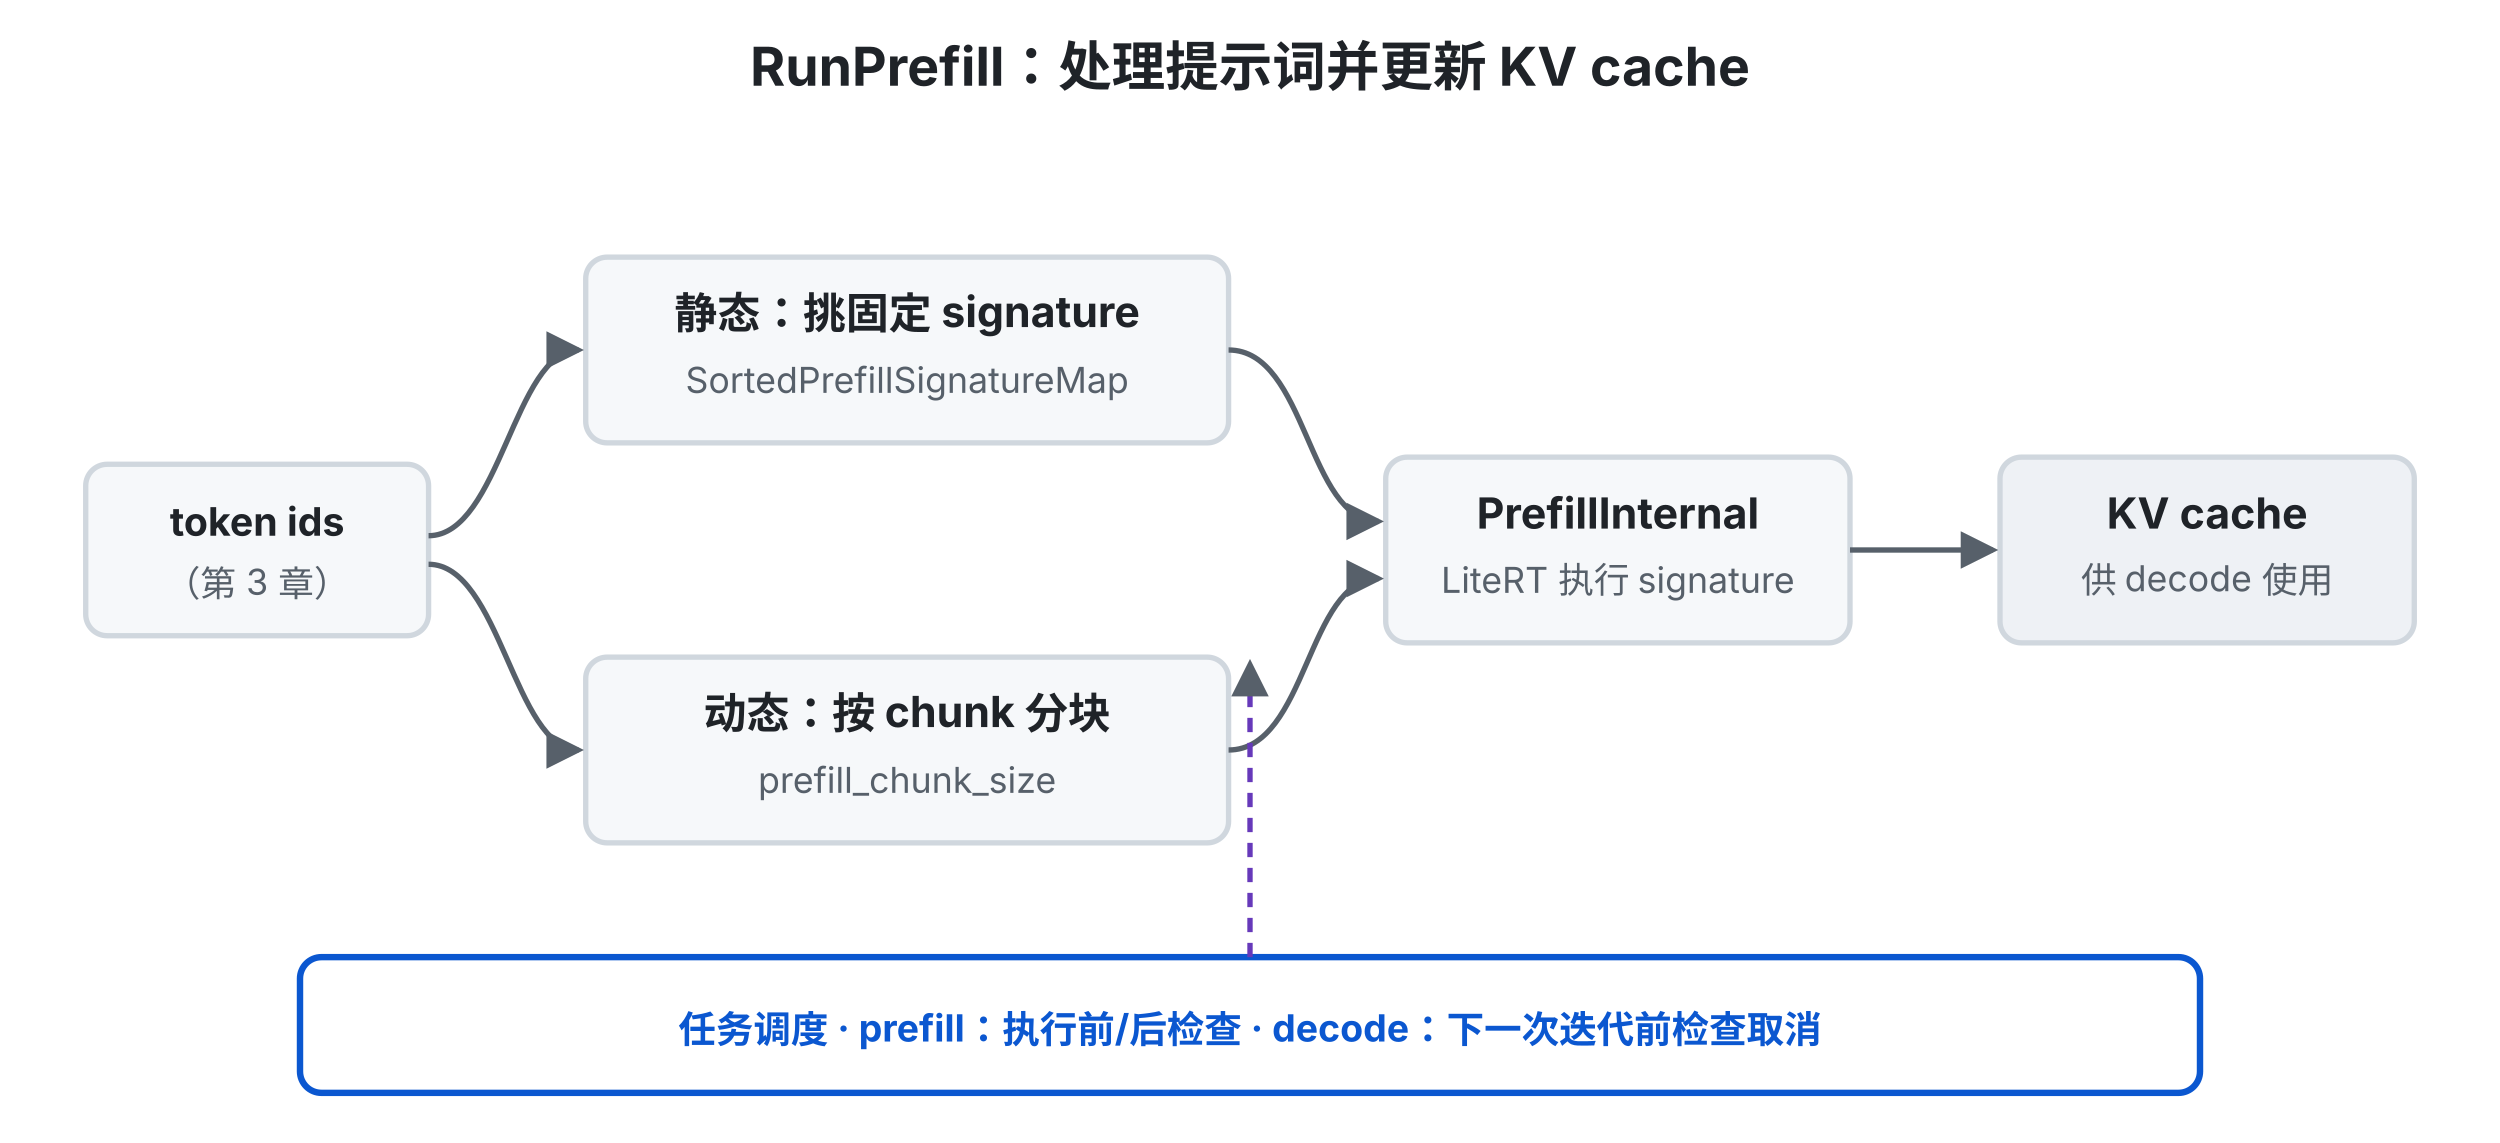
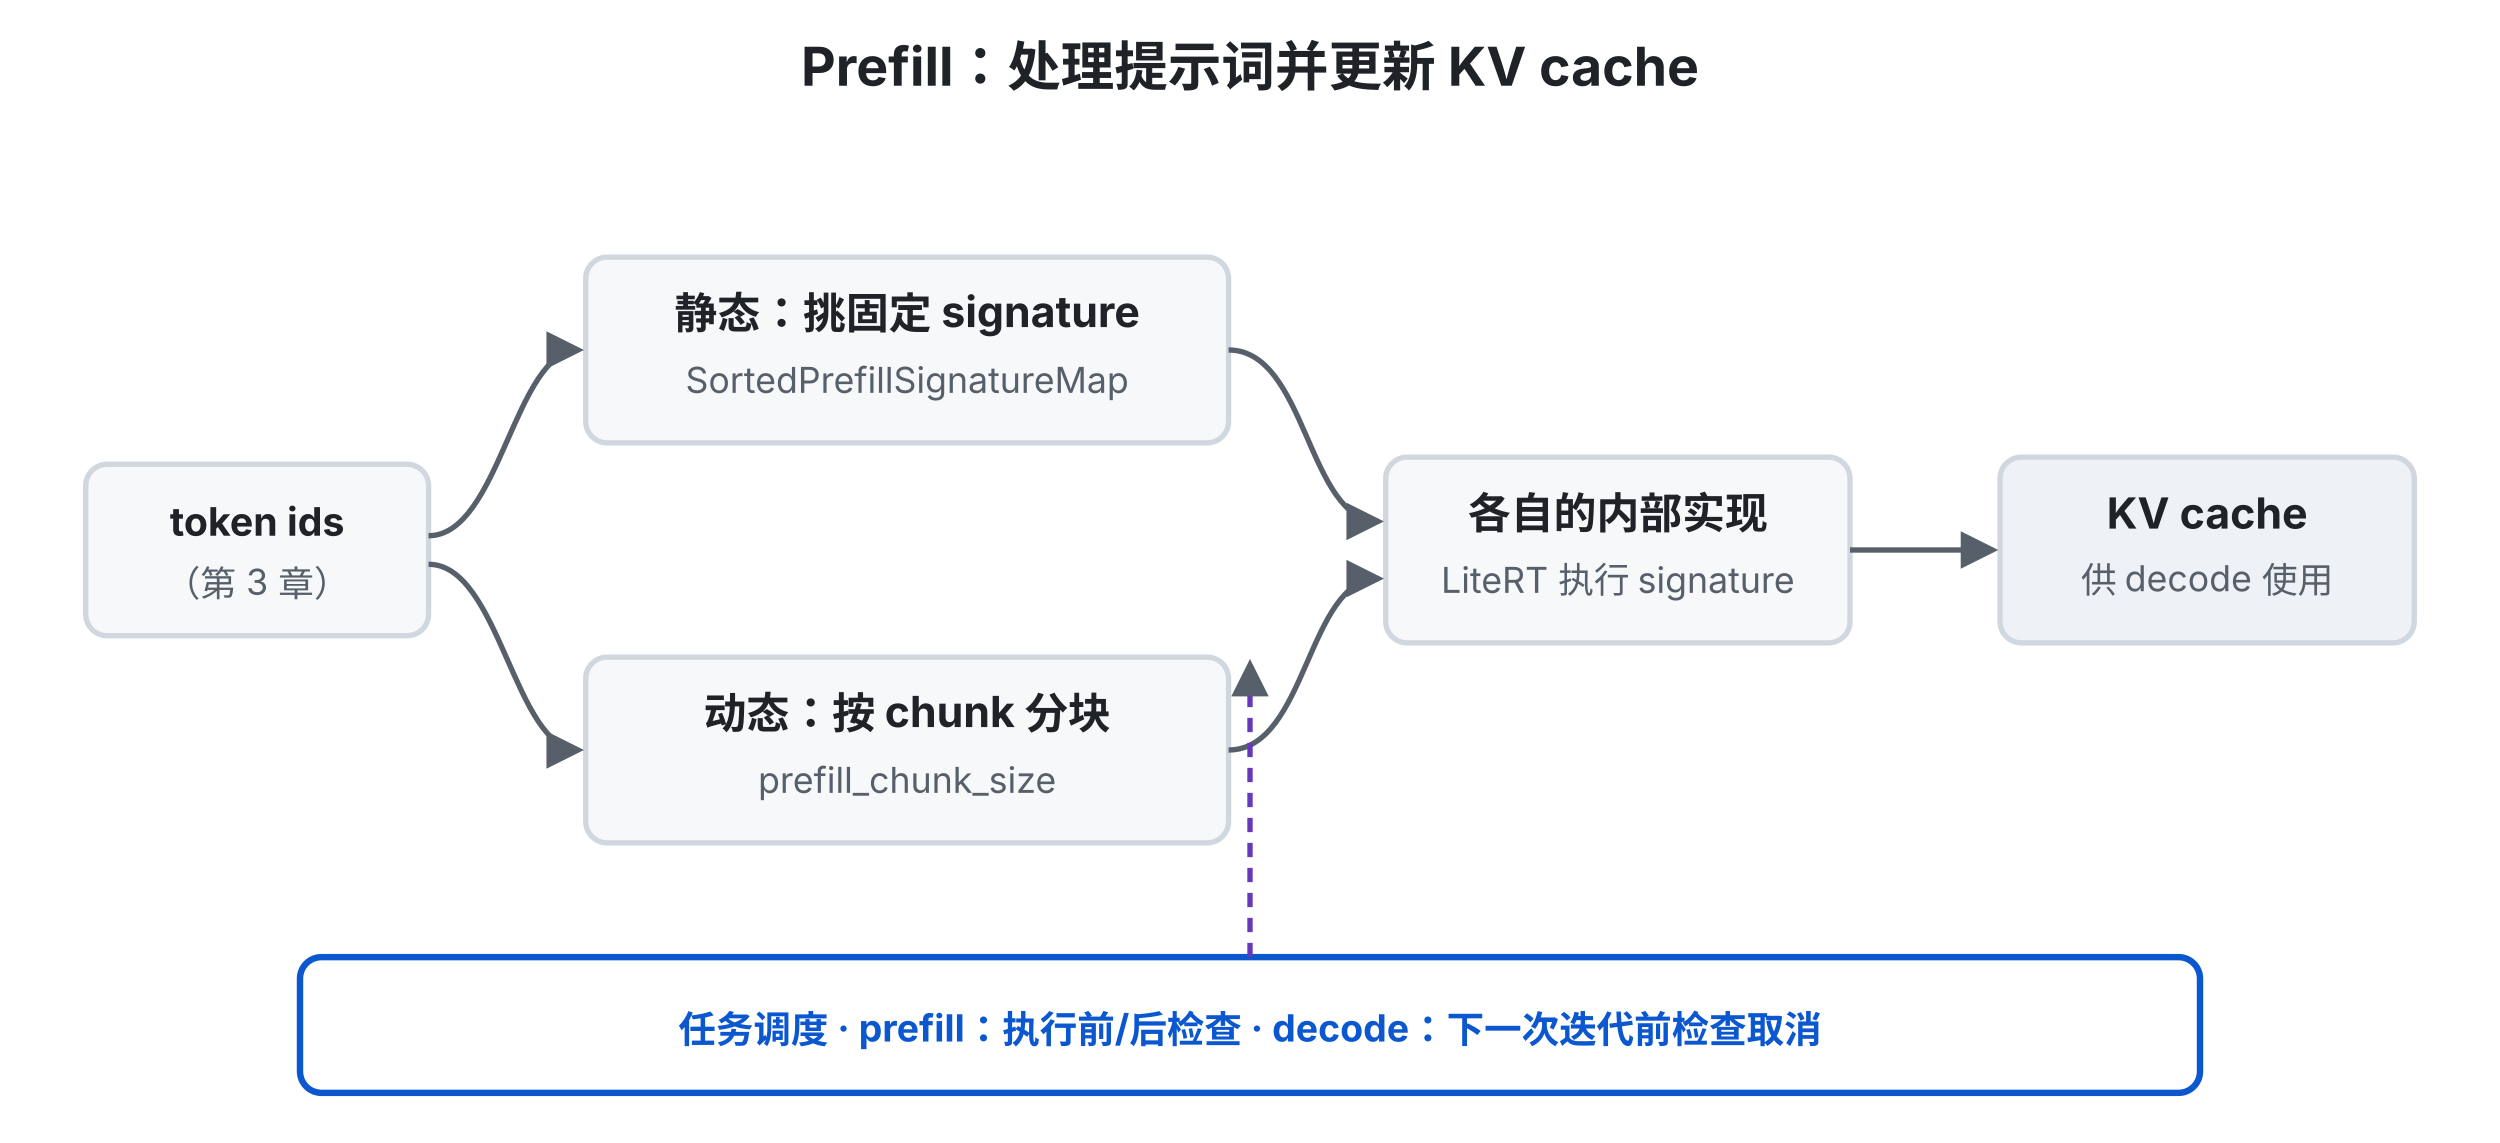
<svg xmlns="http://www.w3.org/2000/svg" viewBox="0 0 700 320" width="700" height="320" role="img" aria-label="prefill 静态与动态路径、任务调度和取消检查边界">
  <defs>
    <style>
      text { font-family: -apple-system, "PingFang SC", "Microsoft YaHei", sans-serif; }
      .box  { fill: var(--fig-surface, #f6f8fa); stroke: var(--fig-border, #d0d7de); stroke-width: 1.5; }
      .hot  { fill: var(--fig-bg, #fff); stroke: var(--fig-accent, #0b57d0); stroke-width: 1.8; }
      .kv   { fill: var(--fig-surface-2, #eef1f5); stroke: var(--fig-border, #d0d7de); stroke-width: 1.5; }
      .t  { fill: var(--fig-text, #1f2328); }
      .ts { fill: var(--fig-text-soft, #57606a); }
      .accent { fill: var(--fig-accent, #0b57d0); }
      .edge { stroke: var(--fig-text-soft, #57606a); stroke-width: 1.5; fill: none; }
      .dash { stroke: var(--fig-accent-2, #6639ba); stroke-width: 1.5; fill: none; stroke-dasharray: 4 3; }
    </style>
    <marker id="a4" orient="auto" markerWidth="8" markerHeight="8" refX="6" refY="3.5">
      <path d="M0,0 L7,3.5 L0,7 z" fill="var(--fig-text-soft, #57606a)" />
    </marker>
  </defs>
-   <text class="t" x="350" y="24" text-anchor="middle" style="font-size:15px;font-weight:700">RunPrefill：处理提示词并更新 KV cache</text>
+   <text class="t" x="350" y="24" text-anchor="middle" style="font-size:15px;font-weight:700">Prefill：处理提示词并更新 KV cache</text>
  <rect class="box" x="24" y="130" width="96" height="48" rx="6" />
  <text class="t" x="72" y="150" text-anchor="middle" style="font-size:11px;font-weight:700">token ids</text>
  <text class="ts" x="72" y="167" text-anchor="middle" style="font-size:10px">（第 3 章）</text>
  <rect class="box" x="164" y="72" width="180" height="52" rx="6" />
  <text class="t" x="254" y="92" text-anchor="middle" style="font-size:12px;font-weight:700">静态：挑固定 signature</text>
  <text class="ts" x="254" y="110" text-anchor="middle" style="font-size:10px">SortedPrefillSignatureMap</text>
  <rect class="box" x="164" y="184" width="180" height="52" rx="6" />
  <text class="t" x="254" y="204" text-anchor="middle" style="font-size:12px;font-weight:700">动态：按 chunk 分块</text>
  <text class="ts" x="254" y="222" text-anchor="middle" style="font-size:10px">prefill_chunk_size</text>
  <rect class="box" x="388" y="128" width="130" height="52" rx="6" />
-   <text class="t" x="453" y="148" text-anchor="middle" style="font-size:12px;font-weight:700">PrefillInternal</text>
+   <text class="t" x="453" y="148" text-anchor="middle" style="font-size:12px;font-weight:700">各自的内部实现</text>
  <text class="ts" x="453" y="166" text-anchor="middle" style="font-size:10px">LiteRT 执行 signature</text>
  <rect class="kv" x="560" y="128" width="116" height="52" rx="6" />
  <text class="t" x="618" y="148" text-anchor="middle" style="font-size:12px;font-weight:700">KV cache</text>
  <text class="ts" x="618" y="166" text-anchor="middle" style="font-size:10px">供 decode 使用</text>
  <path class="edge" marker-end="url(#a4)" d="M120,150 C 140,150 144,98 162,98" />
  <path class="edge" marker-end="url(#a4)" d="M120,158 C 140,158 144,210 162,210" />
  <path class="edge" marker-end="url(#a4)" d="M344,98  C 366,98 366,146 386,146" />
  <path class="edge" marker-end="url(#a4)" d="M344,210 C 366,210 366,162 386,162" />
  <path class="edge" marker-end="url(#a4)" d="M518,154 H558" />
  <rect class="hot" x="84" y="268" width="532" height="38" rx="6" />
  <text class="accent" x="350" y="292" text-anchor="middle" style="font-size:10.5px;font-weight:700">任务调度 · prefill：执行前/后检查 · decode：下一次迭代前检查取消</text>
  <path class="dash" marker-end="url(#a4)" d="M350,268 V186" />
</svg>
